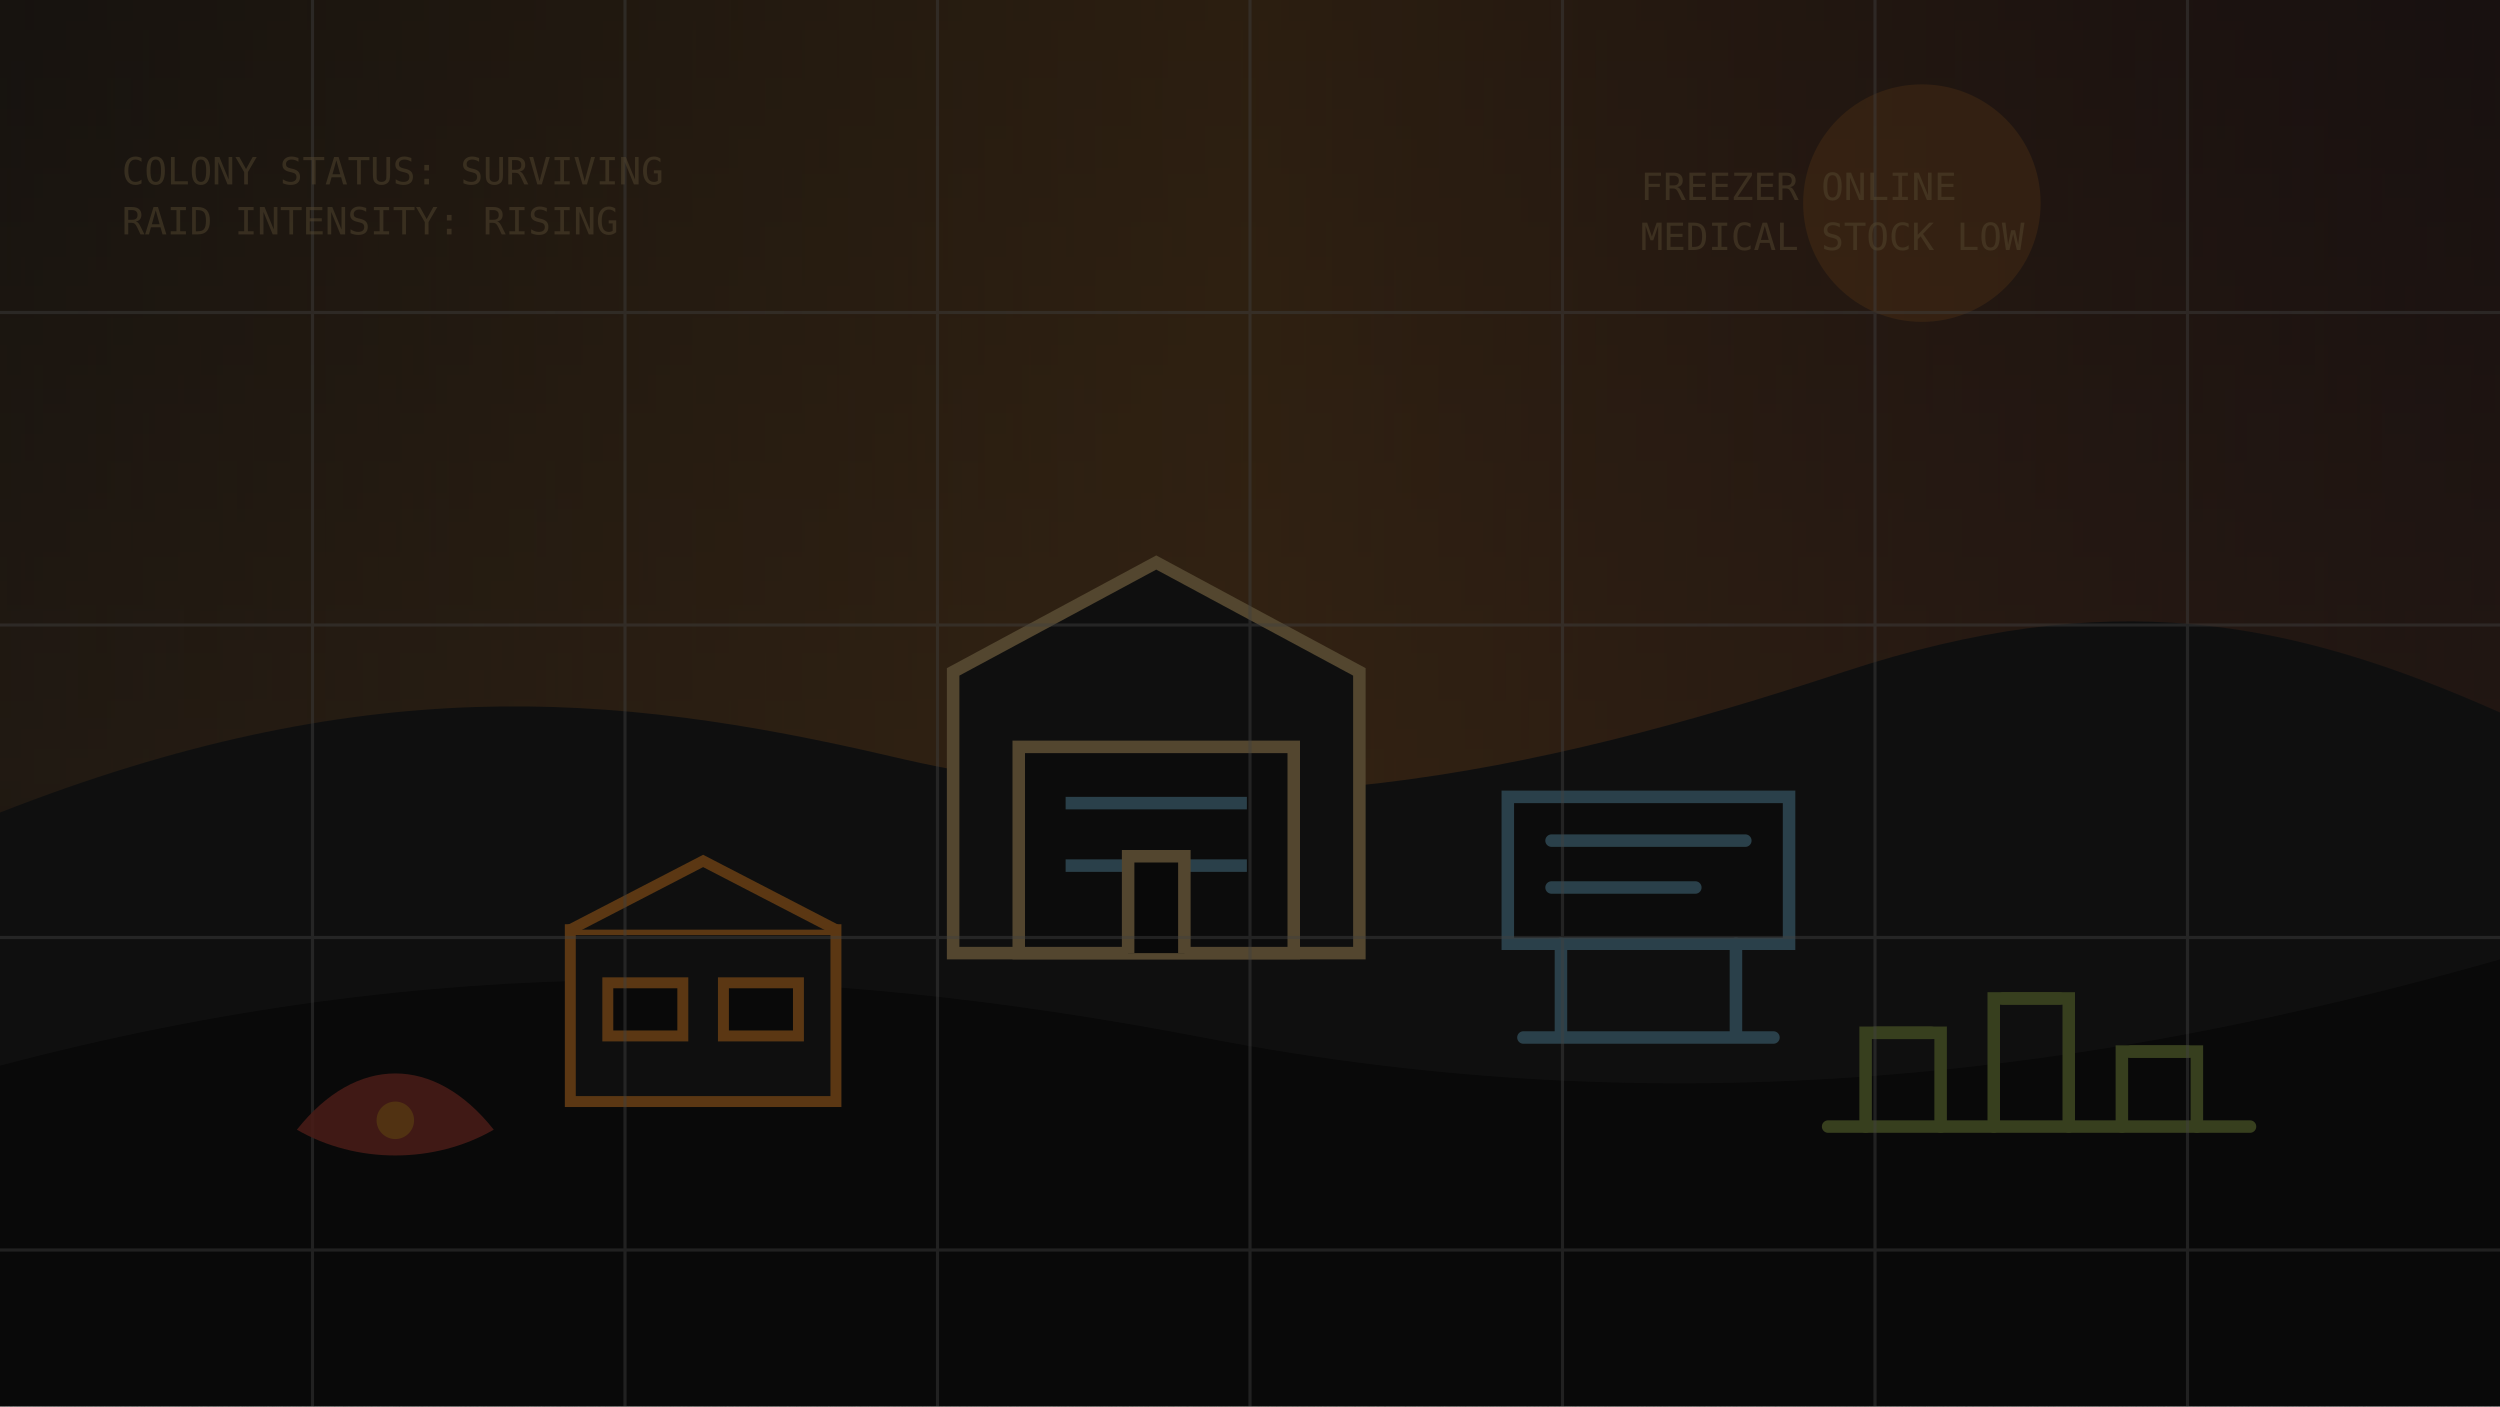
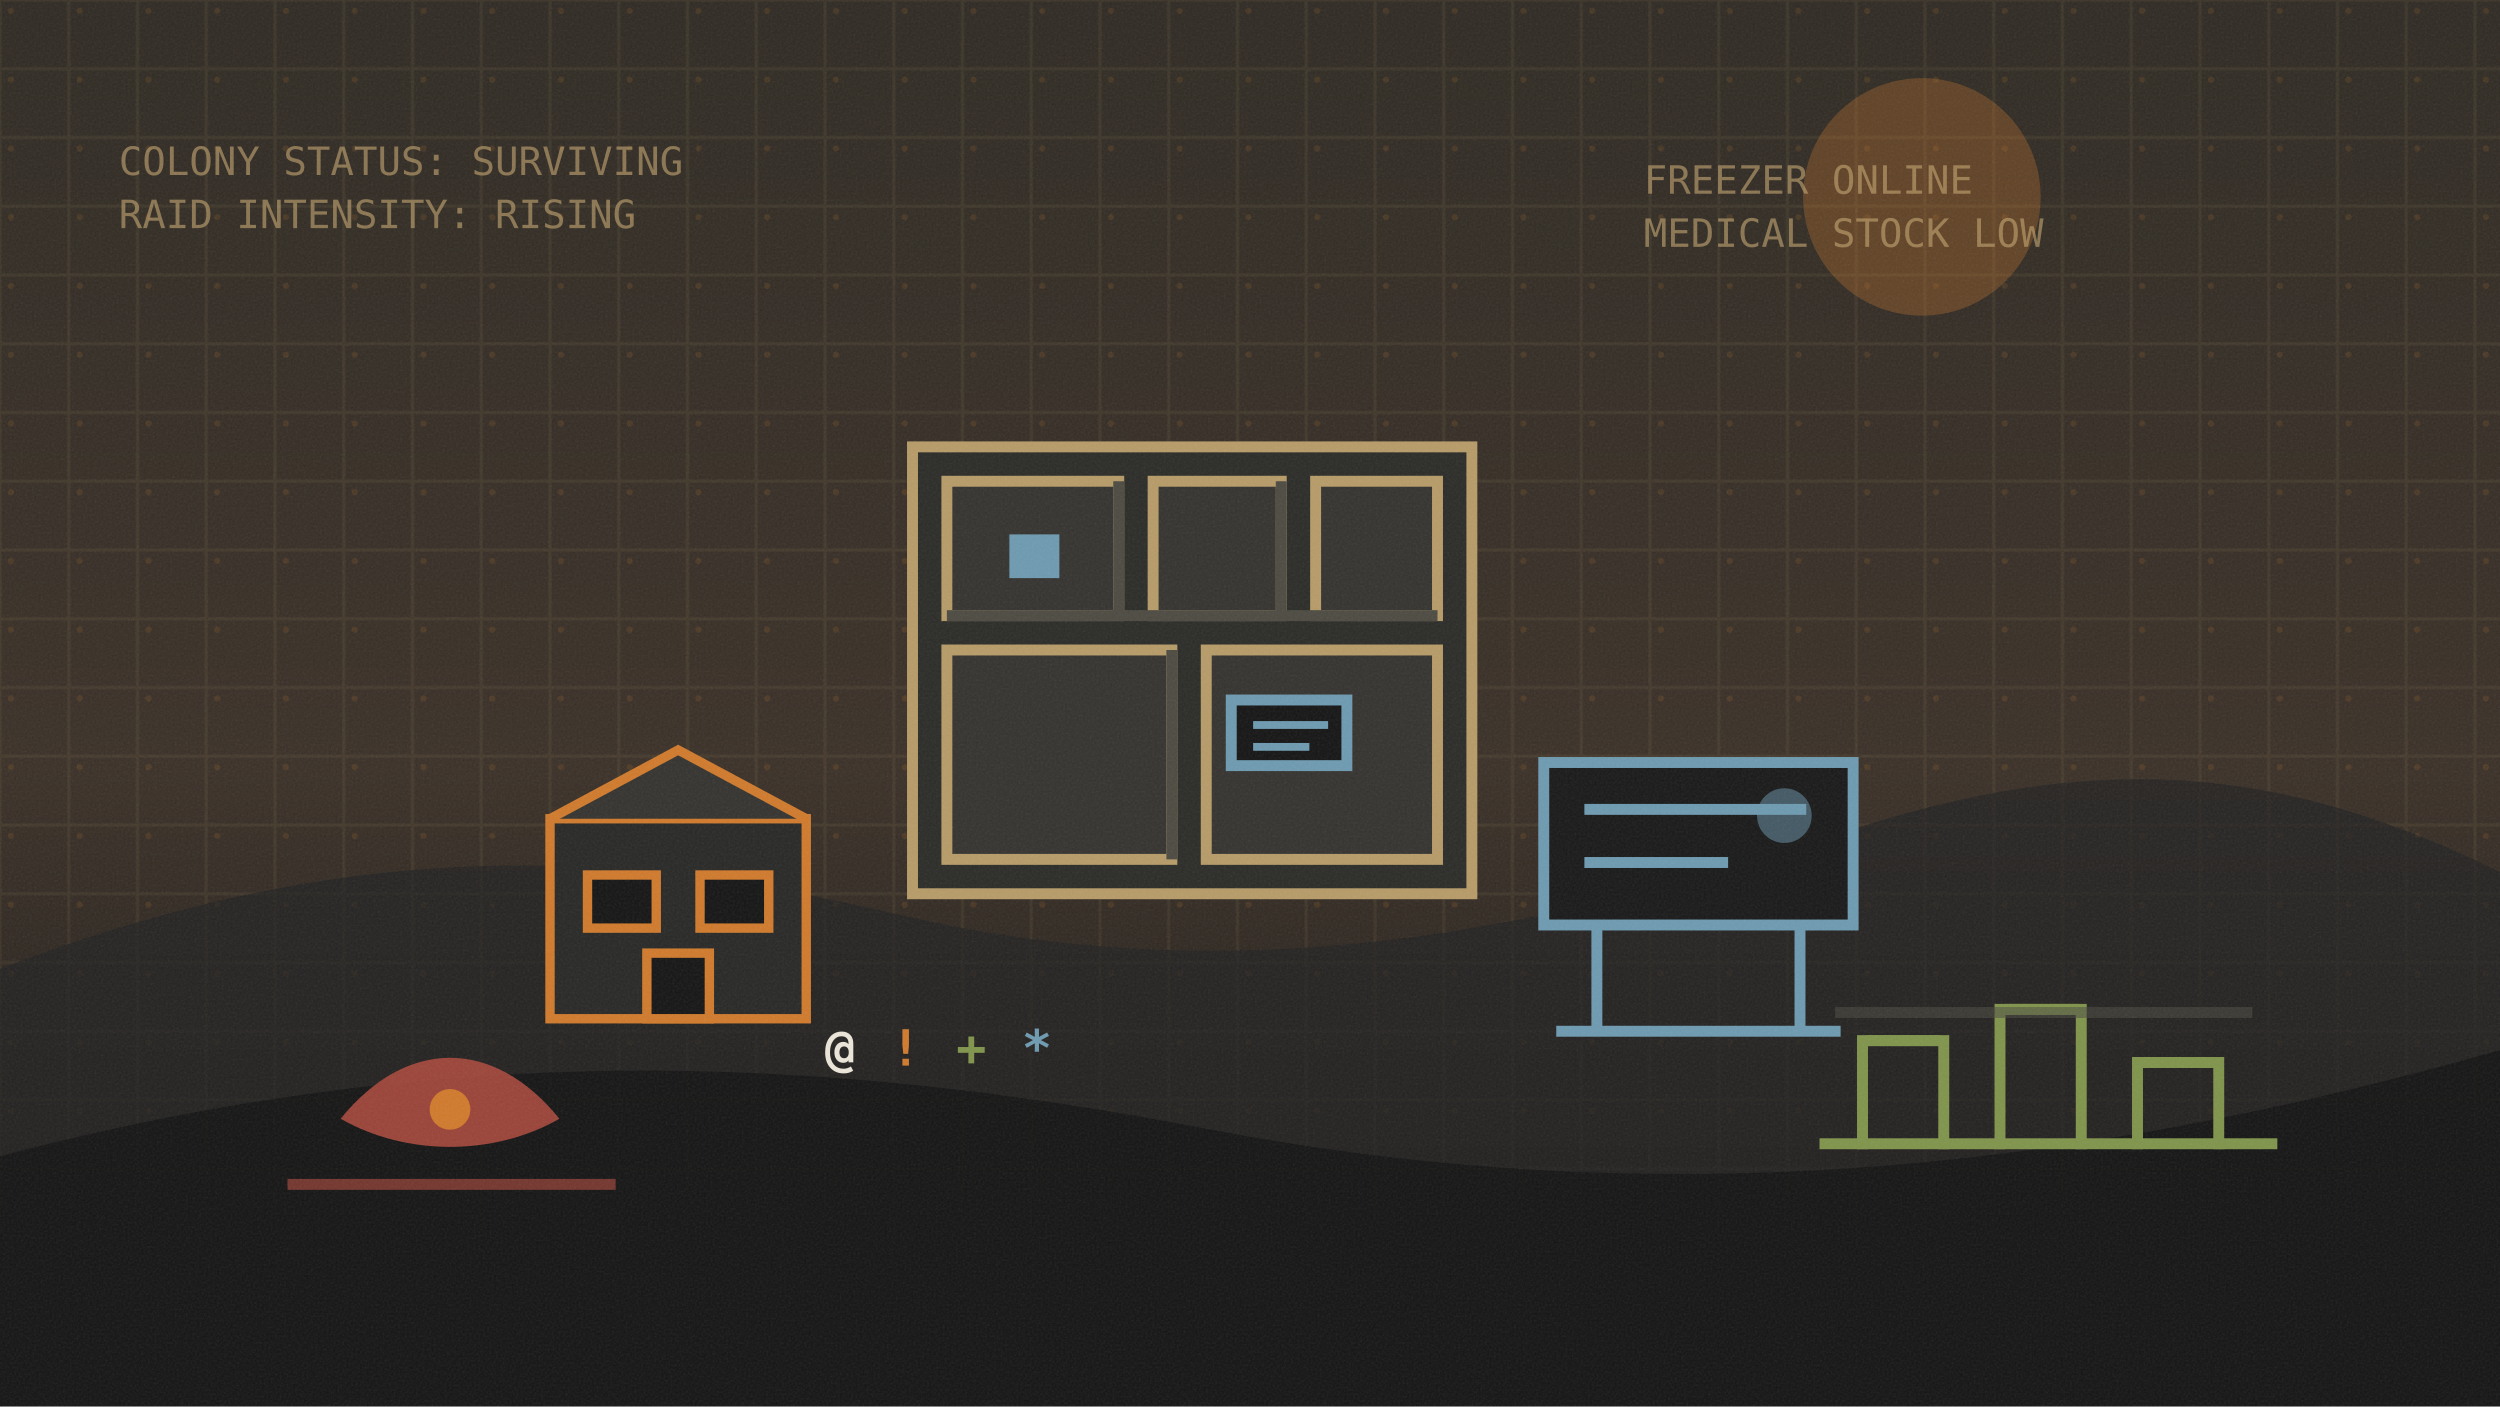
- <svg xmlns="http://www.w3.org/2000/svg" viewBox="0 0 1600 900" role="img" aria-label="RimWorld frontier colony survival banner">
+ <svg xmlns="http://www.w3.org/2000/svg" viewBox="0 0 1600 900" role="img" aria-label="Top-down RimWorld colony command map with rooms, farms, power and raid markers">
  <defs>
-     <linearGradient id="sky" x1="0" y1="0" x2="0" y2="1">
-       <stop offset="0" stop-color="#202020" />
+     <linearGradient id="ground" x1="0" y1="0" x2="0" y2="1">
+       <stop offset="0" stop-color="#2f2a23" />
      <stop offset=".55" stop-color="#3a3027" />
-       <stop offset="1" stop-color="#141414" />
+       <stop offset="1" stop-color="#171615" />
    </linearGradient>
-     <linearGradient id="heat" x1="0" y1="0" x2="1" y2="0">
-       <stop offset="0" stop-color="#c97b2b" stop-opacity=".1" />
-       <stop offset=".5" stop-color="#c97b2b" stop-opacity=".38" />
-       <stop offset="1" stop-color="#9e3d32" stop-opacity=".16" />
-     </linearGradient>
+     <pattern id="grid" width="44" height="44" patternUnits="userSpaceOnUse">
+       <rect width="44" height="44" fill="none" stroke="#b79b68" stroke-opacity=".13" stroke-width="2" />
+       <circle cx="7" cy="7" r="2" fill="#c97b2b" opacity=".2" />
+     </pattern>
    <filter id="grain">
-       <feTurbulence type="fractalNoise" baseFrequency=".68" numOctaves="3" stitchTiles="stitch" />
+       <feTurbulence type="fractalNoise" baseFrequency=".7" numOctaves="3" stitchTiles="stitch" />
      <feColorMatrix type="saturate" values="0" />
      <feComponentTransfer>
        <feFuncA type="table" tableValues="0 .18" />
      </feComponentTransfer>
-       <feBlend mode="multiply" in2="SourceGraphic" />
    </filter>
  </defs>
-   <rect width="1600" height="900" fill="url(#sky)" />
-   <rect width="1600" height="900" fill="url(#heat)" />
-   <circle cx="1230" cy="130" r="76" fill="#c97b2b" opacity=".32" />
-   <path d="M0 520c230-90 390-78 570-36 220 52 410 12 610-54 170-56 285-34 420 26v444H0z" fill="#222222" />
-   <path d="M0 682c280-74 520-66 770-18 300 58 570 24 830-50v286H0z" fill="#141414" />
-   <g transform="translate(610 360)" stroke="#b79b68" stroke-width="8" fill="#222222">
-     <path d="M0 250V70l130-70 130 70v180z" />
-     <path d="M42 250V118h176v132z" fill="#1b1b1b" />
-     <path d="M72 154h116M72 194h116" stroke="#5e8fa3" />
-     <path d="M112 250v-62h36v62" fill="#141414" />
+   <rect width="1600" height="900" fill="url(#ground)" />
+   <rect width="1600" height="900" fill="url(#grid)" opacity=".72" />
+   <circle cx="1230" cy="126" r="76" fill="#d07a2c" opacity=".3" />
+   <path d="M0 620c230-88 400-76 578-34 218 50 410 10 610-56 168-54 285-34 412 28v342H0z" fill="#222" opacity=".74" />
+   <path d="M0 740c280-74 520-66 770-18 300 58 570 24 830-50v228H0z" fill="#141414" opacity=".9" />
+   <g transform="translate(584 286)" stroke="#b79b68" stroke-width="7">
+     <rect x="0" y="0" width="358" height="286" fill="#2b2b28" />
+     <rect x="22" y="22" width="110" height="86" fill="#34332f" />
+     <rect x="154" y="22" width="82" height="86" fill="#34332f" />
+     <rect x="258" y="22" width="78" height="86" fill="#34332f" />
+     <rect x="22" y="130" width="144" height="134" fill="#34332f" />
+     <rect x="188" y="130" width="148" height="134" fill="#34332f" />
+     <path d="M22 108h314M166 130v134M132 22v86M236 22v86" stroke="#4c4a41" />
+     <rect x="62" y="56" width="32" height="28" fill="#6d9ab0" stroke="none" />
+     <rect x="204" y="162" width="74" height="42" fill="#151515" stroke="#6d9ab0" />
+     <path d="M218 178h48M218 192h36" stroke="#6d9ab0" stroke-width="5" />
  </g>
-   <g transform="translate(365 555)" fill="#222222" stroke="#c97b2b" stroke-width="7">
-     <rect x="0" y="40" width="170" height="110" />
-     <path d="M0 40l85-44 85 44" />
-     <rect x="24" y="74" width="48" height="34" fill="#141414" />
-     <rect x="98" y="74" width="48" height="34" fill="#141414" />
+   <g transform="translate(352 524)" stroke="#d07a2c" stroke-width="6">
+     <rect x="0" y="0" width="164" height="128" fill="#282927" />
+     <path d="M0 0l82-44 82 44" fill="#34332f" />
+     <rect x="24" y="36" width="44" height="34" fill="#151515" />
+     <rect x="96" y="36" width="44" height="34" fill="#151515" />
+     <rect x="62" y="86" width="40" height="42" fill="#151515" />
  </g>
-   <g transform="translate(965 510)" fill="none" stroke="#5e8fa3" stroke-width="8" stroke-linecap="round">
-     <rect x="0" y="0" width="180" height="94" fill="#1b1b1b" />
-     <path d="M28 28h124M28 58h92" />
-     <path d="M34 94v60M146 94v60M10 154h160" />
+   <g transform="translate(988 488)" stroke="#6d9ab0" stroke-width="7" fill="#191919">
+     <rect x="0" y="0" width="198" height="104" />
+     <path d="M26 30h142M26 64h92" />
+     <path d="M34 104v68M164 104v68M8 172h182" />
+     <circle cx="154" cy="34" r="14" fill="#6d9ab0" opacity=".5" />
  </g>
-   <g transform="translate(1170 625)" fill="none" stroke="#7a8c42" stroke-width="8" stroke-linecap="round">
-     <path d="M0 96h270" />
-     <path d="M24 96V36h48v60M106 96V14h48v82M188 96V48h48v48" />
-     <path d="M30 36h36M112 14h36M194 48h36" />
+   <g transform="translate(1168 628)" stroke="#7f944b" stroke-width="7" fill="none" stroke-linecap="square">
+     <path d="M0 104h286" />
+     <path d="M24 104V38h52v66M112 104V18h52v86M200 104V52h52v52" />
+     <path d="M30 38h40M118 18h40M206 52h40" />
+     <path d="M10 20h260" stroke="#4c4a41" opacity=".55" />
  </g>
-   <g opacity=".45" stroke="#8b8b8b" stroke-width="2">
-     <path d="M0 200h1600M0 400h1600M0 600h1600M0 800h1600" />
-     <path d="M200 0v900M400 0v900M600 0v900M800 0v900M1000 0v900M1200 0v900M1400 0v900" />
+   <g transform="translate(218 664)">
+     <path d="M0 52c42-52 98-52 140 0-42 24-98 24-140 0z" fill="#a8483c" opacity=".9" />
+     <circle cx="70" cy="46" r="13" fill="#d07a2c" />
+     <path d="M-34 94h210" stroke="#a8483c" stroke-width="7" opacity=".65" />
  </g>
-   <g font-family="monospace" font-size="24" fill="#b79b68" opacity=".5">
-     <text x="78" y="118">COLONY STATUS: SURVIVING</text>
-     <text x="78" y="150">RAID INTENSITY: RISING</text>
-     <text x="1050" y="128">FREEZER ONLINE</text>
-     <text x="1050" y="160">MEDICAL STOCK LOW</text>
+   <g font-family="monospace" font-size="25" fill="#c2a36d" opacity=".62">
+     <text x="76" y="112">COLONY STATUS: SURVIVING</text>
+     <text x="76" y="146">RAID INTENSITY: RISING</text>
+     <text x="1052" y="124">FREEZER ONLINE</text>
+     <text x="1052" y="158">MEDICAL STOCK LOW</text>
  </g>
-   <g transform="translate(190 675)" fill="#9e3d32" opacity=".88">
-     <path d="M0 48c38-48 88-48 126 0-38 22-88 22-126 0z" />
-     <circle cx="63" cy="42" r="12" fill="#c97b2b" />
+   <g font-family="monospace" font-size="32" font-weight="700">
+     <text x="528" y="682" fill="#ece6d9">@</text>
+     <text x="570" y="682" fill="#d07a2c">!</text>
+     <text x="612" y="682" fill="#7f944b">+</text>
+     <text x="654" y="682" fill="#6d9ab0">*</text>
  </g>
-   <rect width="1600" height="900" filter="url(#grain)" opacity=".55" />
+   <rect width="1600" height="900" filter="url(#grain)" opacity=".52" />
</svg>
